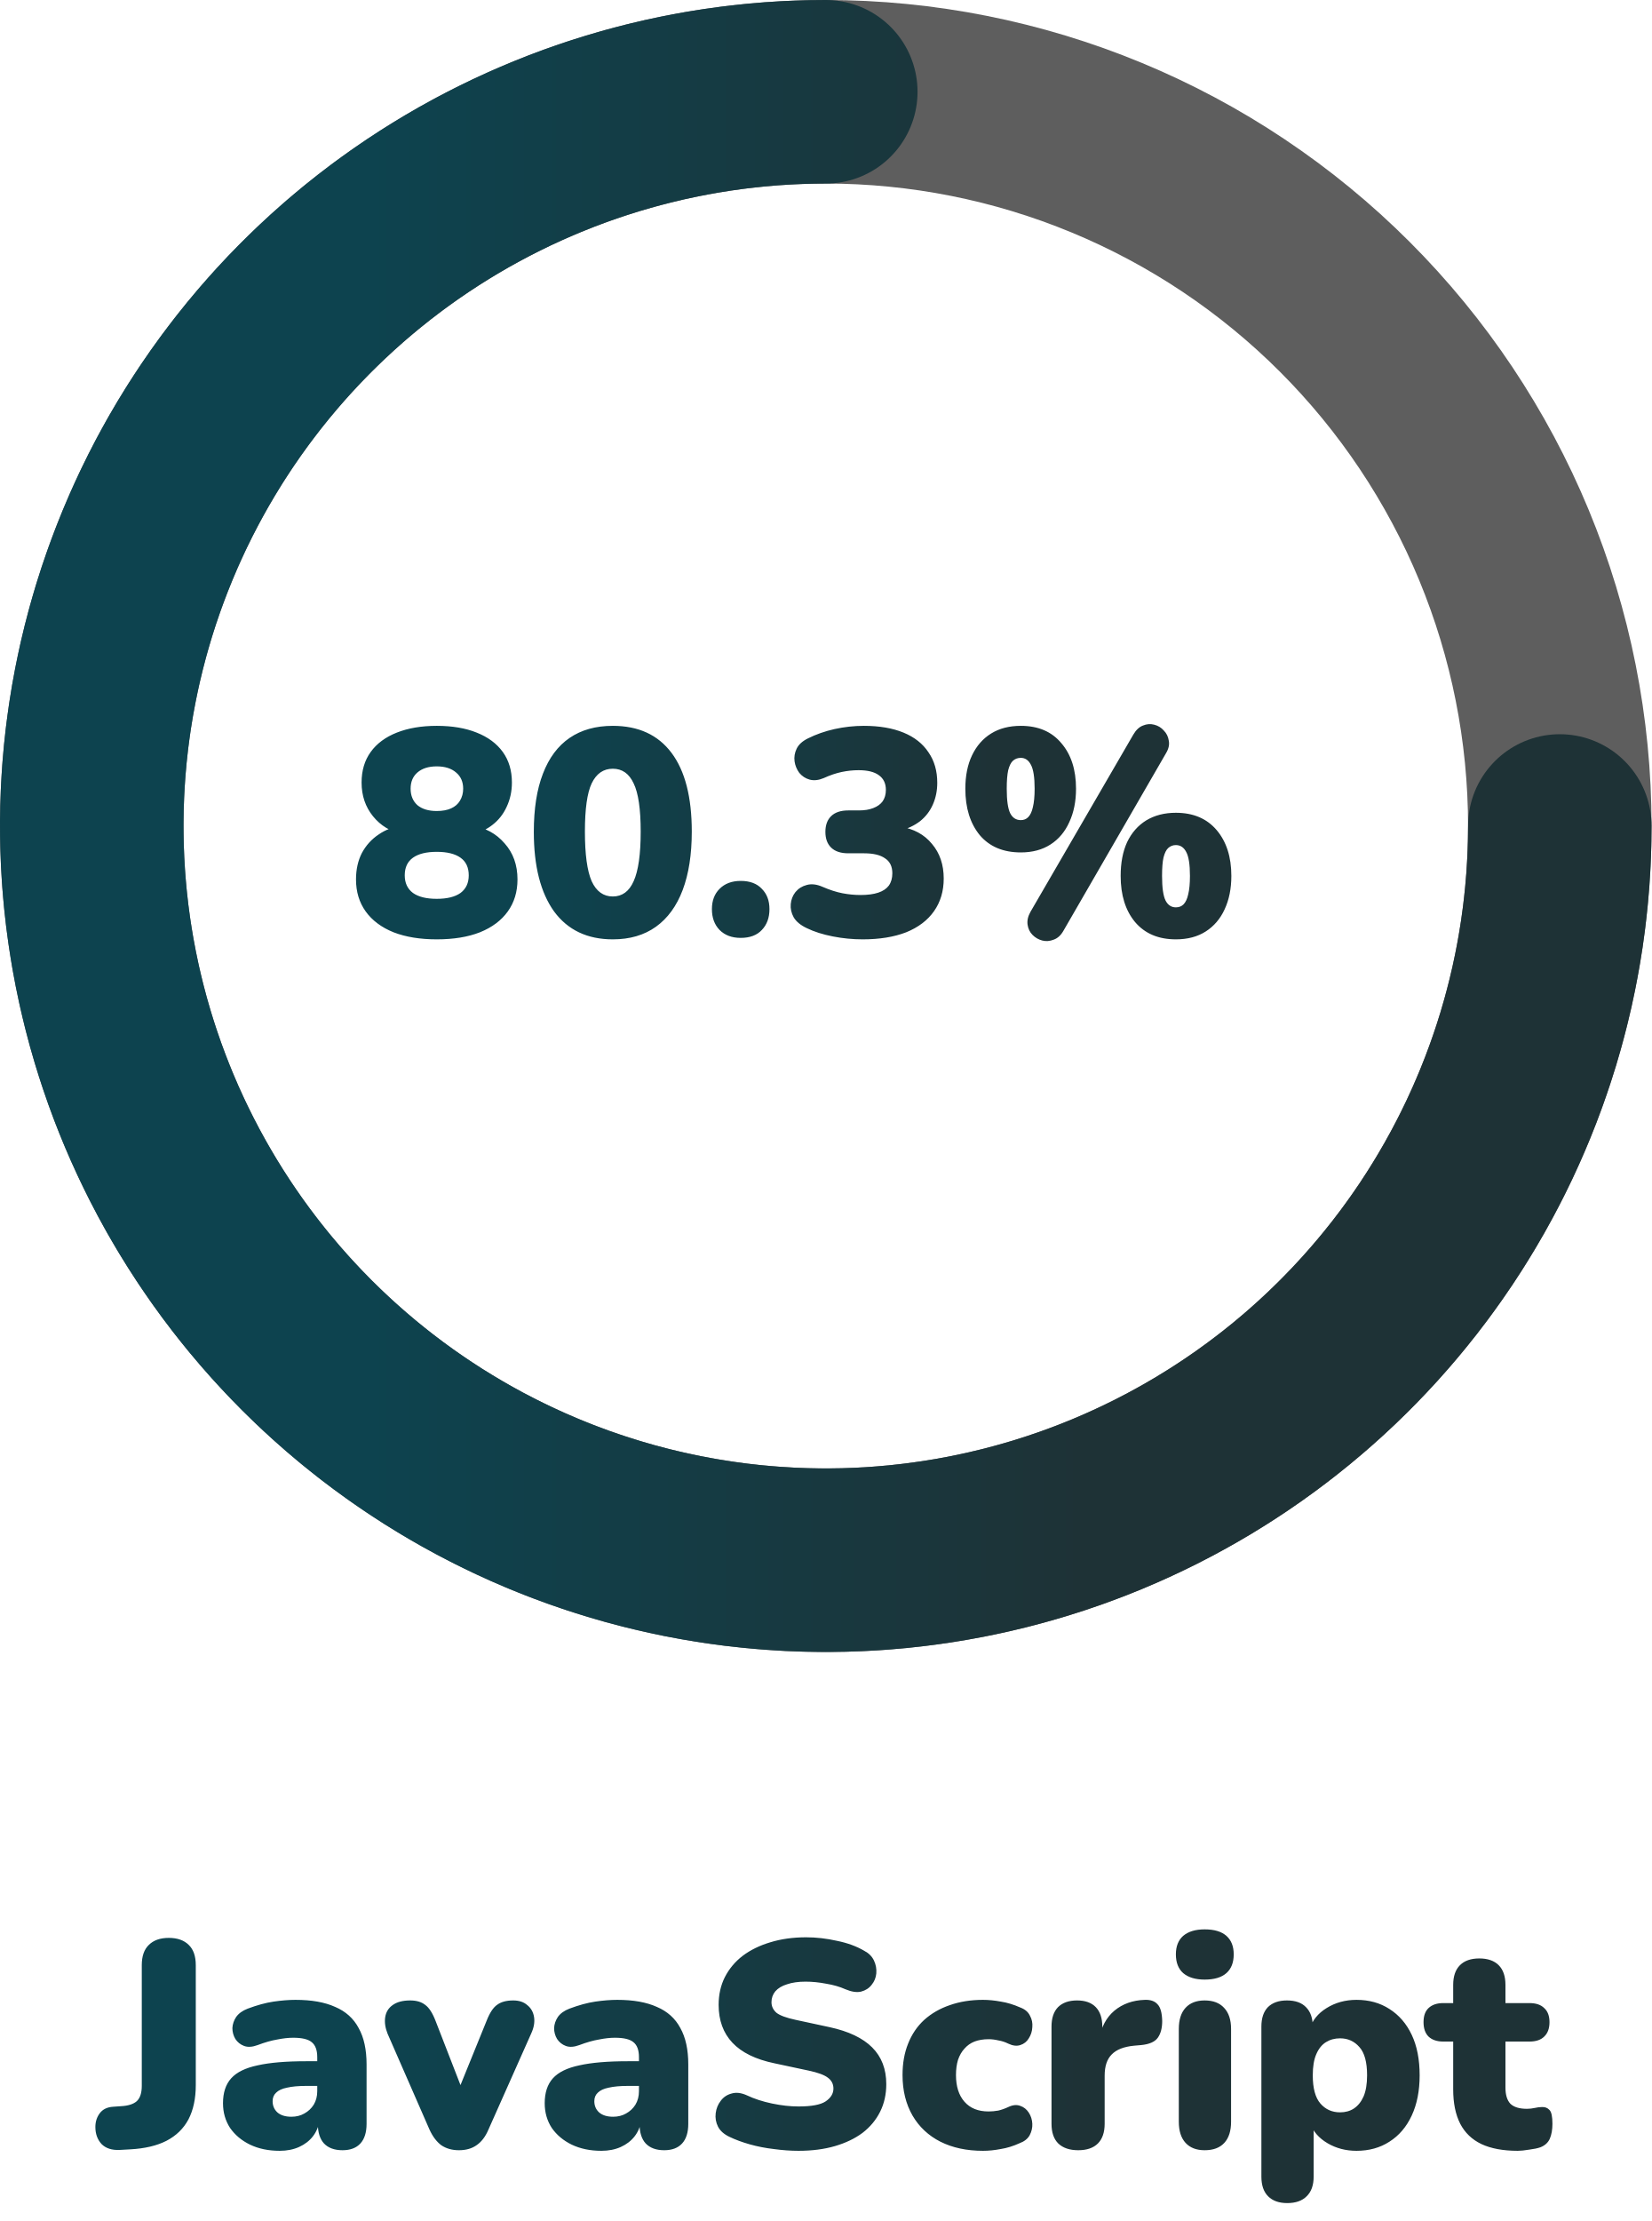
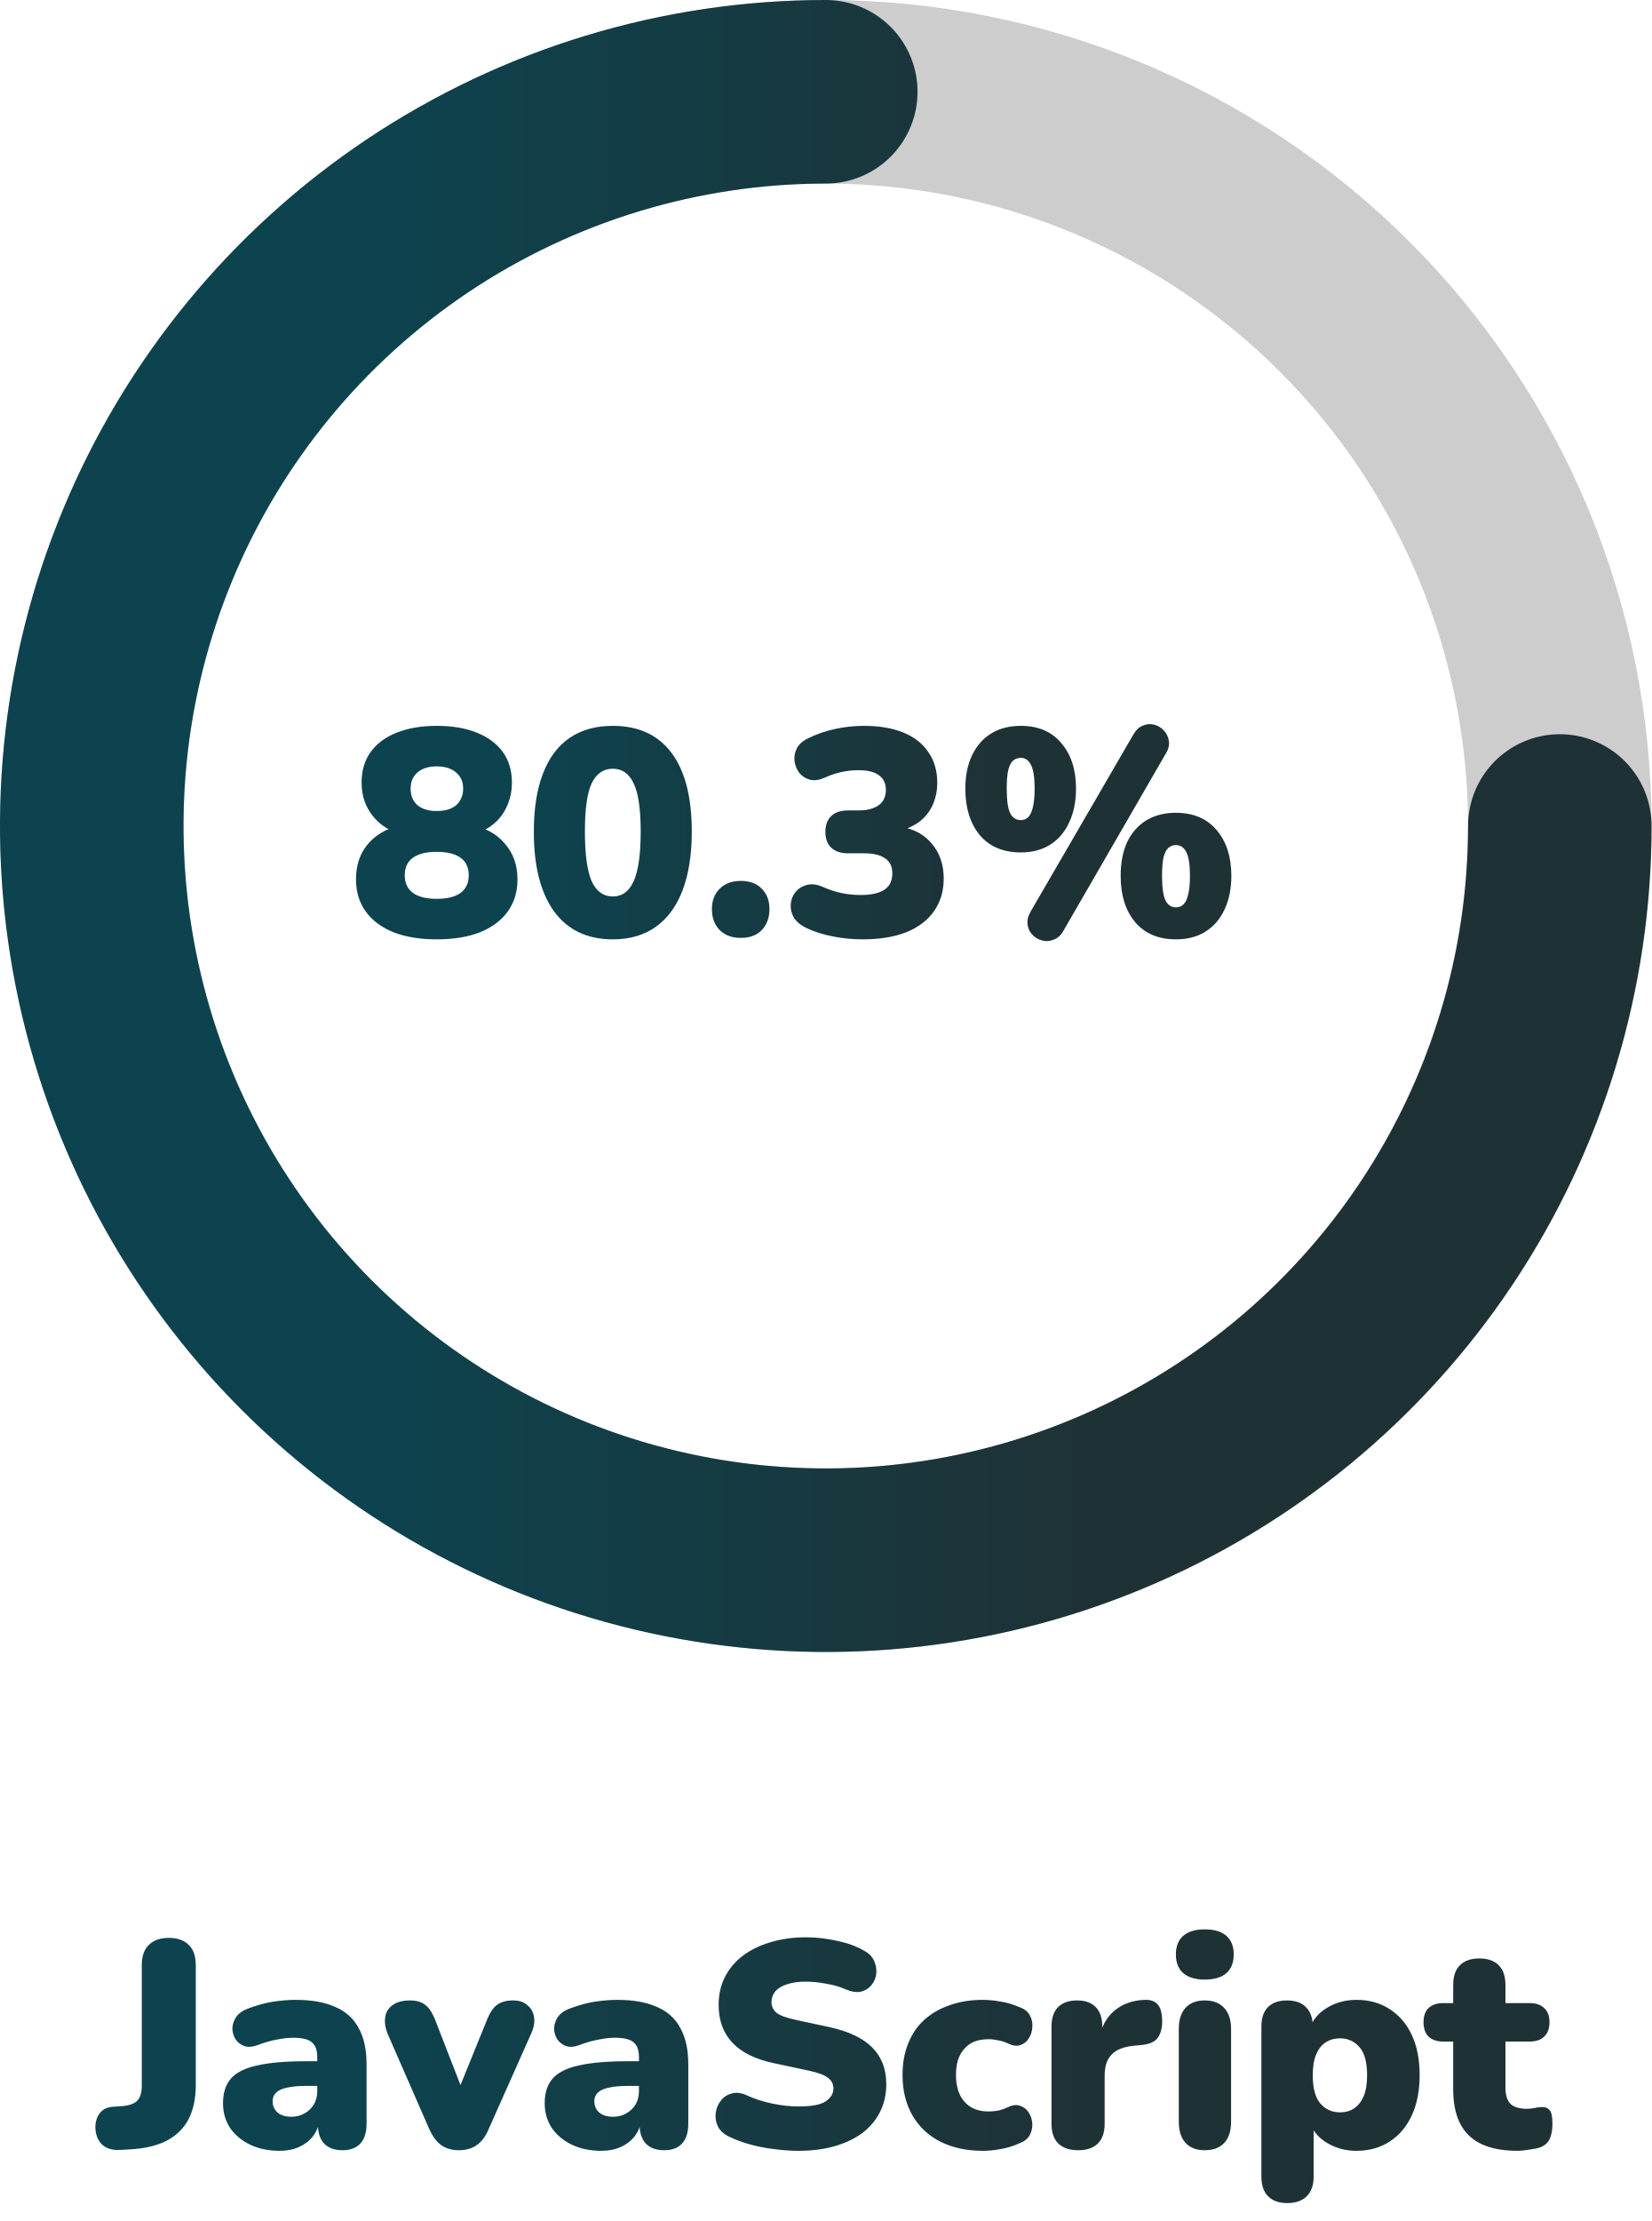
<svg xmlns="http://www.w3.org/2000/svg" width="90" height="121" viewBox="0 0 90 121" fill="none">
-   <path d="M45 85C39.747 85 34.546 83.965 29.693 81.955C24.84 79.945 20.43 76.999 16.716 73.284C13.001 69.57 10.055 65.16 8.045 60.307C6.035 55.454 5 50.253 5 45C5 39.747 6.035 34.546 8.045 29.693C10.055 24.84 13.001 20.43 16.716 16.716C20.43 13.001 24.84 10.055 29.693 8.045C34.546 6.035 39.747 5 45 5C50.253 5 55.454 6.035 60.307 8.045C65.16 10.055 69.57 13.001 73.284 16.716C76.999 20.43 79.945 24.84 81.955 29.693C83.965 34.546 85 39.747 85 45C85 50.253 83.965 55.454 81.955 60.307C79.945 65.16 76.999 69.57 73.284 73.284C69.57 76.999 65.16 79.945 60.307 81.955C55.454 83.965 50.253 85 45 85L45 85Z" stroke="#5E5E5E" stroke-width="10" />
+   <path d="M45 85C39.747 85 34.546 83.965 29.693 81.955C24.84 79.945 20.43 76.999 16.716 73.284C13.001 69.57 10.055 65.16 8.045 60.307C6.035 55.454 5 50.253 5 45C5 39.747 6.035 34.546 8.045 29.693C10.055 24.84 13.001 20.43 16.716 16.716C20.43 13.001 24.84 10.055 29.693 8.045C34.546 6.035 39.747 5 45 5C50.253 5 55.454 6.035 60.307 8.045C65.16 10.055 69.57 13.001 73.284 16.716C76.999 20.43 79.945 24.84 81.955 29.693C83.965 34.546 85 39.747 85 45C85 50.253 83.965 55.454 81.955 60.307C79.945 65.16 76.999 69.57 73.284 73.284C69.57 76.999 65.16 79.945 60.307 81.955C55.454 83.965 50.253 85 45 85L45 85Z" stroke="#cdcdcd" stroke-width="10" />
  <path d="M85 45C85 52.911 82.654 60.645 78.259 67.223C73.864 73.801 67.616 78.928 60.307 81.955C52.998 84.983 44.956 85.775 37.196 84.231C29.437 82.688 22.31 78.878 16.716 73.284C11.122 67.69 7.312 60.563 5.769 52.804C4.225 45.044 5.017 37.002 8.045 29.693C11.072 22.384 16.199 16.137 22.777 11.741C29.355 7.346 37.089 5 45 5" stroke="url(#paint0_linear_8_1145)" stroke-width="10" stroke-linecap="round" />
  <path d="M23.8 51.176C22.893 51.176 22.109 51.048 21.448 50.792C20.787 50.525 20.28 50.147 19.928 49.656C19.576 49.165 19.4 48.584 19.4 47.912C19.4 47.368 19.507 46.888 19.72 46.472C19.944 46.056 20.248 45.72 20.632 45.464C21.016 45.197 21.453 45.037 21.944 44.984V45.448C21.283 45.309 20.744 44.984 20.328 44.472C19.912 43.96 19.704 43.347 19.704 42.632C19.704 41.981 19.869 41.427 20.2 40.968C20.531 40.509 21.005 40.157 21.624 39.912C22.243 39.667 22.968 39.544 23.8 39.544C24.643 39.544 25.368 39.667 25.976 39.912C26.595 40.157 27.069 40.509 27.4 40.968C27.731 41.427 27.896 41.981 27.896 42.632C27.896 43.112 27.8 43.555 27.608 43.96C27.427 44.355 27.171 44.68 26.84 44.936C26.52 45.192 26.147 45.357 25.72 45.432V44.984C26.445 45.091 27.037 45.411 27.496 45.944C27.965 46.467 28.2 47.123 28.2 47.912C28.2 48.584 28.024 49.165 27.672 49.656C27.32 50.147 26.813 50.525 26.152 50.792C25.501 51.048 24.717 51.176 23.8 51.176ZM23.8 48.968C24.365 48.968 24.797 48.861 25.096 48.648C25.395 48.424 25.544 48.104 25.544 47.688C25.544 47.261 25.395 46.941 25.096 46.728C24.797 46.515 24.365 46.408 23.8 46.408C23.235 46.408 22.803 46.515 22.504 46.728C22.205 46.941 22.056 47.261 22.056 47.688C22.056 48.104 22.205 48.424 22.504 48.648C22.803 48.861 23.235 48.968 23.8 48.968ZM23.8 44.184C24.109 44.184 24.371 44.136 24.584 44.04C24.797 43.944 24.957 43.805 25.064 43.624C25.181 43.432 25.24 43.213 25.24 42.968C25.24 42.595 25.112 42.301 24.856 42.088C24.6 41.864 24.248 41.752 23.8 41.752C23.352 41.752 23 41.864 22.744 42.088C22.499 42.301 22.376 42.595 22.376 42.968C22.376 43.341 22.499 43.64 22.744 43.864C23 44.077 23.352 44.184 23.8 44.184ZM33.394 51.176C32.007 51.176 30.94 50.669 30.194 49.656C29.458 48.632 29.09 47.187 29.09 45.32C29.09 44.061 29.255 43.005 29.586 42.152C29.916 41.288 30.402 40.637 31.042 40.2C31.682 39.763 32.466 39.544 33.394 39.544C34.791 39.544 35.858 40.035 36.594 41.016C37.33 41.997 37.698 43.427 37.698 45.304C37.698 46.552 37.532 47.613 37.202 48.488C36.871 49.363 36.386 50.029 35.746 50.488C35.106 50.947 34.322 51.176 33.394 51.176ZM33.394 48.84C33.906 48.84 34.284 48.563 34.53 48.008C34.786 47.443 34.914 46.541 34.914 45.304C34.914 44.077 34.786 43.203 34.53 42.68C34.284 42.147 33.906 41.88 33.394 41.88C32.882 41.88 32.498 42.147 32.242 42.68C31.996 43.203 31.874 44.077 31.874 45.304C31.874 46.541 31.996 47.443 32.242 48.008C32.498 48.563 32.882 48.84 33.394 48.84ZM40.364 51.096C39.883 51.096 39.499 50.952 39.212 50.664C38.934 50.376 38.795 49.997 38.795 49.528C38.795 49.069 38.934 48.701 39.212 48.424C39.499 48.136 39.883 47.992 40.364 47.992C40.865 47.992 41.249 48.136 41.516 48.424C41.793 48.701 41.931 49.069 41.931 49.528C41.931 49.997 41.793 50.376 41.516 50.664C41.249 50.952 40.865 51.096 40.364 51.096ZM47.011 51.176C46.467 51.176 45.923 51.123 45.379 51.016C44.835 50.909 44.365 50.76 43.971 50.568C43.63 50.408 43.389 50.211 43.251 49.976C43.123 49.741 43.069 49.501 43.091 49.256C43.112 49.011 43.197 48.792 43.347 48.6C43.507 48.408 43.709 48.28 43.955 48.216C44.211 48.141 44.499 48.173 44.819 48.312C45.214 48.483 45.576 48.6 45.907 48.664C46.237 48.728 46.568 48.76 46.899 48.76C47.283 48.76 47.603 48.717 47.859 48.632C48.115 48.547 48.307 48.419 48.435 48.248C48.563 48.067 48.627 47.843 48.627 47.576C48.627 47.203 48.493 46.931 48.227 46.76C47.971 46.579 47.592 46.488 47.091 46.488H46.227C45.822 46.488 45.512 46.387 45.299 46.184C45.086 45.981 44.979 45.693 44.979 45.32C44.979 44.947 45.086 44.659 45.299 44.456C45.512 44.253 45.822 44.152 46.227 44.152H46.803C47.112 44.152 47.373 44.109 47.587 44.024C47.811 43.939 47.981 43.816 48.099 43.656C48.216 43.485 48.275 43.277 48.275 43.032C48.275 42.68 48.147 42.413 47.891 42.232C47.645 42.051 47.278 41.96 46.787 41.96C46.488 41.96 46.184 41.992 45.875 42.056C45.566 42.12 45.235 42.232 44.883 42.392C44.605 42.509 44.349 42.536 44.115 42.472C43.891 42.408 43.704 42.285 43.555 42.104C43.416 41.912 43.331 41.704 43.299 41.48C43.267 41.245 43.304 41.016 43.411 40.792C43.517 40.568 43.72 40.381 44.019 40.232C44.467 40.008 44.952 39.837 45.475 39.72C46.008 39.603 46.541 39.544 47.075 39.544C47.917 39.544 48.638 39.667 49.235 39.912C49.832 40.157 50.285 40.515 50.595 40.984C50.915 41.443 51.075 41.997 51.075 42.648C51.075 43.075 50.995 43.469 50.835 43.832C50.675 44.195 50.44 44.499 50.131 44.744C49.822 44.979 49.459 45.149 49.043 45.256V45.032C49.789 45.149 50.371 45.464 50.787 45.976C51.214 46.477 51.427 47.107 51.427 47.864C51.427 48.547 51.251 49.139 50.899 49.64C50.547 50.141 50.04 50.525 49.379 50.792C48.718 51.048 47.928 51.176 47.011 51.176ZM57.949 50.712C57.81 50.957 57.634 51.117 57.421 51.192C57.207 51.277 56.999 51.293 56.797 51.24C56.594 51.187 56.418 51.085 56.269 50.936C56.119 50.787 56.029 50.6 55.997 50.376C55.965 50.152 56.018 49.917 56.157 49.672L61.757 40.024C61.906 39.768 62.082 39.603 62.285 39.528C62.487 39.443 62.69 39.427 62.893 39.48C63.106 39.533 63.282 39.64 63.421 39.8C63.57 39.949 63.661 40.136 63.693 40.36C63.735 40.573 63.682 40.803 63.533 41.048L57.949 50.712ZM55.629 46.44C54.669 46.44 53.922 46.125 53.389 45.496C52.866 44.856 52.605 44.013 52.605 42.968C52.605 42.264 52.727 41.656 52.973 41.144C53.218 40.632 53.565 40.237 54.013 39.96C54.461 39.683 54.999 39.544 55.629 39.544C56.578 39.544 57.314 39.859 57.837 40.488C58.37 41.107 58.637 41.933 58.637 42.968C58.637 43.661 58.514 44.269 58.269 44.792C58.034 45.315 57.693 45.72 57.245 46.008C56.797 46.296 56.258 46.44 55.629 46.44ZM55.629 44.68C55.789 44.68 55.922 44.627 56.029 44.52C56.146 44.403 56.231 44.221 56.285 43.976C56.349 43.72 56.381 43.384 56.381 42.968C56.381 42.339 56.311 41.901 56.173 41.656C56.045 41.411 55.863 41.288 55.629 41.288C55.458 41.288 55.314 41.341 55.197 41.448C55.09 41.544 55.005 41.715 54.941 41.96C54.887 42.205 54.861 42.541 54.861 42.968C54.861 43.608 54.925 44.056 55.053 44.312C55.181 44.557 55.373 44.68 55.629 44.68ZM64.077 51.176C63.127 51.176 62.386 50.861 61.853 50.232C61.33 49.603 61.069 48.765 61.069 47.72C61.069 47.005 61.186 46.392 61.421 45.88C61.666 45.368 62.013 44.973 62.461 44.696C62.919 44.419 63.458 44.28 64.077 44.28C65.026 44.28 65.767 44.595 66.301 45.224C66.834 45.853 67.101 46.685 67.101 47.72C67.101 48.413 66.978 49.021 66.733 49.544C66.498 50.056 66.157 50.456 65.709 50.744C65.261 51.032 64.717 51.176 64.077 51.176ZM64.077 49.432C64.247 49.432 64.386 49.379 64.493 49.272C64.61 49.155 64.695 48.973 64.749 48.728C64.813 48.472 64.845 48.136 64.845 47.72C64.845 47.091 64.775 46.653 64.637 46.408C64.509 46.163 64.322 46.04 64.077 46.04C63.917 46.04 63.778 46.093 63.661 46.2C63.554 46.296 63.469 46.467 63.405 46.712C63.351 46.947 63.325 47.283 63.325 47.72C63.325 48.36 63.389 48.808 63.517 49.064C63.645 49.309 63.831 49.432 64.077 49.432Z" fill="url(#paint1_linear_8_1145)" />
  <path d="M6.526 117.128C6.099 117.149 5.768 117.043 5.534 116.808C5.309 116.563 5.197 116.253 5.197 115.88C5.197 115.592 5.277 115.341 5.438 115.128C5.598 114.915 5.838 114.797 6.157 114.776L6.606 114.744C6.989 114.723 7.272 114.632 7.454 114.472C7.635 114.301 7.726 114.024 7.726 113.64V107.064C7.726 106.573 7.854 106.205 8.11 105.96C8.366 105.704 8.728 105.576 9.197 105.576C9.667 105.576 10.03 105.704 10.286 105.96C10.541 106.205 10.669 106.573 10.669 107.064V113.592C10.669 114.328 10.536 114.952 10.27 115.464C10.003 115.965 9.603 116.355 9.069 116.632C8.547 116.899 7.891 117.053 7.101 117.096L6.526 117.128ZM15.24 117.176C14.632 117.176 14.093 117.064 13.624 116.84C13.165 116.616 12.803 116.312 12.536 115.928C12.28 115.533 12.152 115.085 12.152 114.584C12.152 114.008 12.301 113.555 12.6 113.224C12.899 112.893 13.379 112.659 14.04 112.52C14.701 112.371 15.581 112.296 16.68 112.296H17.56V113.64H16.68C16.264 113.64 15.917 113.672 15.64 113.736C15.373 113.789 15.176 113.88 15.048 114.008C14.92 114.125 14.856 114.28 14.856 114.472C14.856 114.717 14.941 114.92 15.112 115.08C15.293 115.24 15.549 115.32 15.88 115.32C16.146 115.32 16.381 115.261 16.584 115.144C16.797 115.027 16.968 114.867 17.096 114.664C17.224 114.451 17.288 114.205 17.288 113.928V112.072C17.288 111.688 17.186 111.416 16.984 111.256C16.792 111.096 16.456 111.016 15.976 111.016C15.72 111.016 15.432 111.048 15.112 111.112C14.792 111.165 14.434 111.267 14.04 111.416C13.752 111.523 13.507 111.539 13.304 111.464C13.101 111.389 12.941 111.261 12.824 111.08C12.717 110.899 12.664 110.701 12.664 110.488C12.675 110.275 12.744 110.072 12.872 109.88C13.011 109.688 13.219 109.539 13.496 109.432C14.008 109.24 14.477 109.112 14.904 109.048C15.341 108.984 15.741 108.952 16.104 108.952C16.979 108.952 17.698 109.08 18.264 109.336C18.84 109.581 19.267 109.965 19.544 110.488C19.832 111 19.976 111.661 19.976 112.472V115.704C19.976 116.173 19.864 116.531 19.64 116.776C19.416 117.021 19.09 117.144 18.664 117.144C18.227 117.144 17.89 117.021 17.656 116.776C17.432 116.531 17.32 116.173 17.32 115.704V115.288L17.416 115.512C17.363 115.853 17.24 116.147 17.048 116.392C16.856 116.637 16.605 116.829 16.296 116.968C15.986 117.107 15.634 117.176 15.24 117.176ZM25.008 117.144C24.634 117.144 24.314 117.053 24.047 116.872C23.791 116.68 23.578 116.397 23.407 116.024L21.119 110.792C20.991 110.472 20.949 110.173 20.991 109.896C21.034 109.619 21.168 109.4 21.392 109.24C21.626 109.069 21.946 108.984 22.352 108.984C22.693 108.984 22.965 109.064 23.168 109.224C23.381 109.373 23.573 109.672 23.744 110.12L25.36 114.28H24.816L26.512 110.104C26.682 109.667 26.874 109.373 27.087 109.224C27.301 109.064 27.594 108.984 27.968 108.984C28.288 108.984 28.544 109.069 28.735 109.24C28.938 109.4 29.061 109.619 29.104 109.896C29.146 110.173 29.093 110.472 28.944 110.792L26.608 116.04C26.448 116.413 26.234 116.691 25.968 116.872C25.712 117.053 25.392 117.144 25.008 117.144ZM32.771 117.176C32.163 117.176 31.625 117.064 31.155 116.84C30.697 116.616 30.334 116.312 30.067 115.928C29.811 115.533 29.683 115.085 29.683 114.584C29.683 114.008 29.832 113.555 30.131 113.224C30.43 112.893 30.91 112.659 31.571 112.52C32.233 112.371 33.112 112.296 34.211 112.296H35.091V113.64H34.211C33.795 113.64 33.449 113.672 33.171 113.736C32.904 113.789 32.707 113.88 32.579 114.008C32.451 114.125 32.387 114.28 32.387 114.472C32.387 114.717 32.472 114.92 32.643 115.08C32.825 115.24 33.081 115.32 33.411 115.32C33.678 115.32 33.913 115.261 34.115 115.144C34.328 115.027 34.499 114.867 34.627 114.664C34.755 114.451 34.819 114.205 34.819 113.928V112.072C34.819 111.688 34.718 111.416 34.515 111.256C34.323 111.096 33.987 111.016 33.507 111.016C33.251 111.016 32.963 111.048 32.643 111.112C32.323 111.165 31.966 111.267 31.571 111.416C31.283 111.523 31.038 111.539 30.835 111.464C30.633 111.389 30.473 111.261 30.355 111.08C30.248 110.899 30.195 110.701 30.195 110.488C30.206 110.275 30.275 110.072 30.403 109.88C30.542 109.688 30.75 109.539 31.027 109.432C31.539 109.24 32.008 109.112 32.435 109.048C32.873 108.984 33.273 108.952 33.635 108.952C34.51 108.952 35.23 109.08 35.795 109.336C36.371 109.581 36.798 109.965 37.075 110.488C37.363 111 37.507 111.661 37.507 112.472V115.704C37.507 116.173 37.395 116.531 37.171 116.776C36.947 117.021 36.622 117.144 36.195 117.144C35.758 117.144 35.422 117.021 35.187 116.776C34.963 116.531 34.851 116.173 34.851 115.704V115.288L34.947 115.512C34.894 115.853 34.771 116.147 34.579 116.392C34.387 116.637 34.136 116.829 33.827 116.968C33.518 117.107 33.166 117.176 32.771 117.176ZM43.513 117.176C43.086 117.176 42.638 117.144 42.169 117.08C41.71 117.027 41.273 116.941 40.857 116.824C40.441 116.707 40.068 116.568 39.737 116.408C39.449 116.269 39.246 116.088 39.129 115.864C39.011 115.629 38.969 115.384 39.001 115.128C39.033 114.872 39.123 114.648 39.273 114.456C39.422 114.253 39.62 114.12 39.865 114.056C40.11 113.981 40.388 114.013 40.697 114.152C41.102 114.344 41.561 114.493 42.073 114.6C42.585 114.707 43.065 114.76 43.513 114.76C44.217 114.76 44.708 114.669 44.985 114.488C45.273 114.296 45.417 114.061 45.417 113.784C45.417 113.539 45.316 113.341 45.113 113.192C44.921 113.043 44.574 112.915 44.073 112.808L42.201 112.408C41.177 112.195 40.414 111.821 39.913 111.288C39.411 110.755 39.161 110.067 39.161 109.224C39.161 108.669 39.273 108.168 39.497 107.72C39.731 107.261 40.057 106.872 40.473 106.552C40.9 106.232 41.401 105.987 41.977 105.816C42.563 105.635 43.214 105.544 43.929 105.544C44.483 105.544 45.044 105.608 45.609 105.736C46.185 105.853 46.681 106.035 47.097 106.28C47.342 106.408 47.518 106.584 47.625 106.808C47.731 107.032 47.774 107.267 47.753 107.512C47.731 107.747 47.646 107.955 47.497 108.136C47.358 108.317 47.166 108.44 46.921 108.504C46.686 108.557 46.404 108.515 46.073 108.376C45.764 108.237 45.411 108.136 45.017 108.072C44.633 107.997 44.26 107.96 43.897 107.96C43.502 107.96 43.166 108.008 42.889 108.104C42.611 108.189 42.398 108.317 42.249 108.488C42.11 108.659 42.041 108.856 42.041 109.08C42.041 109.304 42.132 109.496 42.313 109.656C42.505 109.805 42.852 109.933 43.353 110.04L45.209 110.44C46.243 110.664 47.017 111.032 47.529 111.544C48.041 112.056 48.297 112.723 48.297 113.544C48.297 114.099 48.185 114.6 47.961 115.048C47.737 115.496 47.417 115.88 47.001 116.2C46.585 116.509 46.084 116.749 45.497 116.92C44.91 117.091 44.249 117.176 43.513 117.176ZM53.567 117.176C52.681 117.176 51.908 117.011 51.247 116.68C50.596 116.349 50.089 115.875 49.727 115.256C49.364 114.627 49.183 113.891 49.183 113.048C49.183 112.408 49.284 111.837 49.487 111.336C49.689 110.824 49.983 110.392 50.367 110.04C50.761 109.688 51.225 109.421 51.759 109.24C52.303 109.048 52.905 108.952 53.567 108.952C53.876 108.952 54.201 108.984 54.543 109.048C54.884 109.101 55.236 109.208 55.599 109.368C55.855 109.464 56.031 109.613 56.127 109.816C56.233 110.008 56.276 110.216 56.255 110.44C56.244 110.664 56.18 110.867 56.063 111.048C55.956 111.229 55.801 111.352 55.599 111.416C55.407 111.48 55.188 111.453 54.943 111.336C54.772 111.251 54.591 111.192 54.399 111.16C54.217 111.117 54.041 111.096 53.871 111.096C53.583 111.096 53.327 111.139 53.103 111.224C52.889 111.309 52.708 111.437 52.559 111.608C52.409 111.768 52.292 111.971 52.207 112.216C52.132 112.461 52.095 112.739 52.095 113.048C52.095 113.667 52.249 114.152 52.559 114.504C52.868 114.856 53.305 115.032 53.871 115.032C54.041 115.032 54.217 115.016 54.399 114.984C54.58 114.941 54.761 114.877 54.943 114.792C55.188 114.675 55.407 114.653 55.599 114.728C55.791 114.792 55.945 114.915 56.063 115.096C56.18 115.277 56.244 115.48 56.255 115.704C56.265 115.917 56.217 116.125 56.111 116.328C56.004 116.52 55.823 116.664 55.567 116.76C55.215 116.92 54.868 117.027 54.527 117.08C54.196 117.144 53.876 117.176 53.567 117.176ZM58.757 117.144C58.287 117.144 57.925 117.021 57.669 116.776C57.423 116.531 57.301 116.173 57.301 115.704V110.408C57.301 109.949 57.418 109.597 57.653 109.352C57.898 109.107 58.245 108.984 58.693 108.984C59.141 108.984 59.482 109.107 59.717 109.352C59.951 109.597 60.069 109.949 60.069 110.408V111.064H59.909C60.015 110.424 60.287 109.917 60.725 109.544C61.173 109.171 61.727 108.973 62.389 108.952C62.698 108.941 62.927 109.021 63.077 109.192C63.237 109.352 63.322 109.656 63.333 110.104C63.333 110.488 63.253 110.792 63.093 111.016C62.933 111.24 62.629 111.373 62.181 111.416L61.813 111.448C61.247 111.501 60.837 111.661 60.581 111.928C60.325 112.184 60.197 112.568 60.197 113.08V115.704C60.197 116.173 60.074 116.531 59.829 116.776C59.583 117.021 59.226 117.144 58.757 117.144ZM65.646 117.144C65.198 117.144 64.852 117.011 64.606 116.744C64.361 116.477 64.238 116.093 64.238 115.592V110.536C64.238 110.035 64.361 109.651 64.606 109.384C64.852 109.117 65.198 108.984 65.646 108.984C66.105 108.984 66.457 109.117 66.702 109.384C66.958 109.651 67.086 110.035 67.086 110.536V115.592C67.086 116.093 66.964 116.477 66.718 116.744C66.473 117.011 66.116 117.144 65.646 117.144ZM65.646 107.848C65.145 107.848 64.756 107.731 64.478 107.496C64.212 107.261 64.078 106.92 64.078 106.472C64.078 106.035 64.212 105.699 64.478 105.464C64.756 105.229 65.145 105.112 65.646 105.112C66.169 105.112 66.564 105.229 66.83 105.464C67.097 105.699 67.23 106.035 67.23 106.472C67.23 106.92 67.097 107.261 66.83 107.496C66.564 107.731 66.169 107.848 65.646 107.848ZM70.146 120.024C69.698 120.024 69.352 119.901 69.106 119.656C68.861 119.411 68.738 119.053 68.738 118.584V110.408C68.738 109.949 68.856 109.597 69.09 109.352C69.336 109.107 69.682 108.984 70.13 108.984C70.589 108.984 70.936 109.107 71.17 109.352C71.416 109.597 71.538 109.949 71.538 110.408V111.336L71.362 110.552C71.512 110.072 71.821 109.688 72.29 109.4C72.77 109.101 73.314 108.952 73.922 108.952C74.605 108.952 75.202 109.117 75.714 109.448C76.237 109.779 76.642 110.248 76.93 110.856C77.218 111.464 77.362 112.2 77.362 113.064C77.362 113.907 77.218 114.637 76.93 115.256C76.642 115.875 76.237 116.349 75.714 116.68C75.202 117.011 74.605 117.176 73.922 117.176C73.336 117.176 72.808 117.037 72.338 116.76C71.869 116.483 71.554 116.12 71.394 115.672H71.586V118.584C71.586 119.053 71.458 119.411 71.202 119.656C70.957 119.901 70.605 120.024 70.146 120.024ZM73.026 115.08C73.314 115.08 73.565 115.011 73.778 114.872C74.002 114.723 74.178 114.504 74.306 114.216C74.434 113.917 74.498 113.533 74.498 113.064C74.498 112.349 74.36 111.837 74.082 111.528C73.805 111.208 73.453 111.048 73.026 111.048C72.738 111.048 72.482 111.117 72.258 111.256C72.034 111.395 71.858 111.613 71.73 111.912C71.602 112.2 71.538 112.584 71.538 113.064C71.538 113.768 71.677 114.28 71.954 114.6C72.232 114.92 72.589 115.08 73.026 115.08ZM82.71 117.176C81.91 117.176 81.249 117.053 80.726 116.808C80.214 116.563 79.83 116.195 79.574 115.704C79.318 115.203 79.19 114.579 79.19 113.832V111.224H78.646C78.305 111.224 78.038 111.133 77.846 110.952C77.665 110.771 77.574 110.509 77.574 110.168C77.574 109.827 77.665 109.571 77.846 109.4C78.038 109.219 78.305 109.128 78.646 109.128H79.19V108.136C79.19 107.667 79.313 107.309 79.558 107.064C79.803 106.819 80.155 106.696 80.614 106.696C81.073 106.696 81.425 106.819 81.67 107.064C81.915 107.309 82.038 107.667 82.038 108.136V109.128H83.35C83.702 109.128 83.969 109.219 84.15 109.4C84.342 109.571 84.438 109.827 84.438 110.168C84.438 110.509 84.342 110.771 84.15 110.952C83.969 111.133 83.702 111.224 83.35 111.224H82.038V113.736C82.038 114.131 82.129 114.424 82.31 114.616C82.502 114.797 82.801 114.888 83.206 114.888C83.355 114.888 83.499 114.872 83.638 114.84C83.777 114.808 83.905 114.792 84.022 114.792C84.193 114.781 84.331 114.835 84.438 114.952C84.545 115.059 84.598 115.309 84.598 115.704C84.598 116.024 84.55 116.296 84.454 116.52C84.358 116.733 84.187 116.888 83.942 116.984C83.793 117.037 83.59 117.08 83.334 117.112C83.078 117.155 82.87 117.176 82.71 117.176Z" fill="url(#paint2_linear_8_1145)" />
  <defs>
    <linearGradient id="paint0_linear_8_1145" x1="5" y1="45" x2="85" y2="45" gradientUnits="userSpaceOnUse">
      <stop offset="0.186" stop-color="#0D434F" />
      <stop offset="0.678" stop-color="#1E3236" />
    </linearGradient>
    <linearGradient id="paint1_linear_8_1145" x1="19" y1="44.5" x2="71" y2="44.5" gradientUnits="userSpaceOnUse">
      <stop offset="0.186" stop-color="#0D434F" />
      <stop offset="0.678" stop-color="#1E3236" />
    </linearGradient>
    <linearGradient id="paint2_linear_8_1145" x1="5" y1="110.5" x2="85" y2="110.5" gradientUnits="userSpaceOnUse">
      <stop offset="0.186" stop-color="#0D434F" />
      <stop offset="0.678" stop-color="#1E3236" />
    </linearGradient>
  </defs>
</svg>
